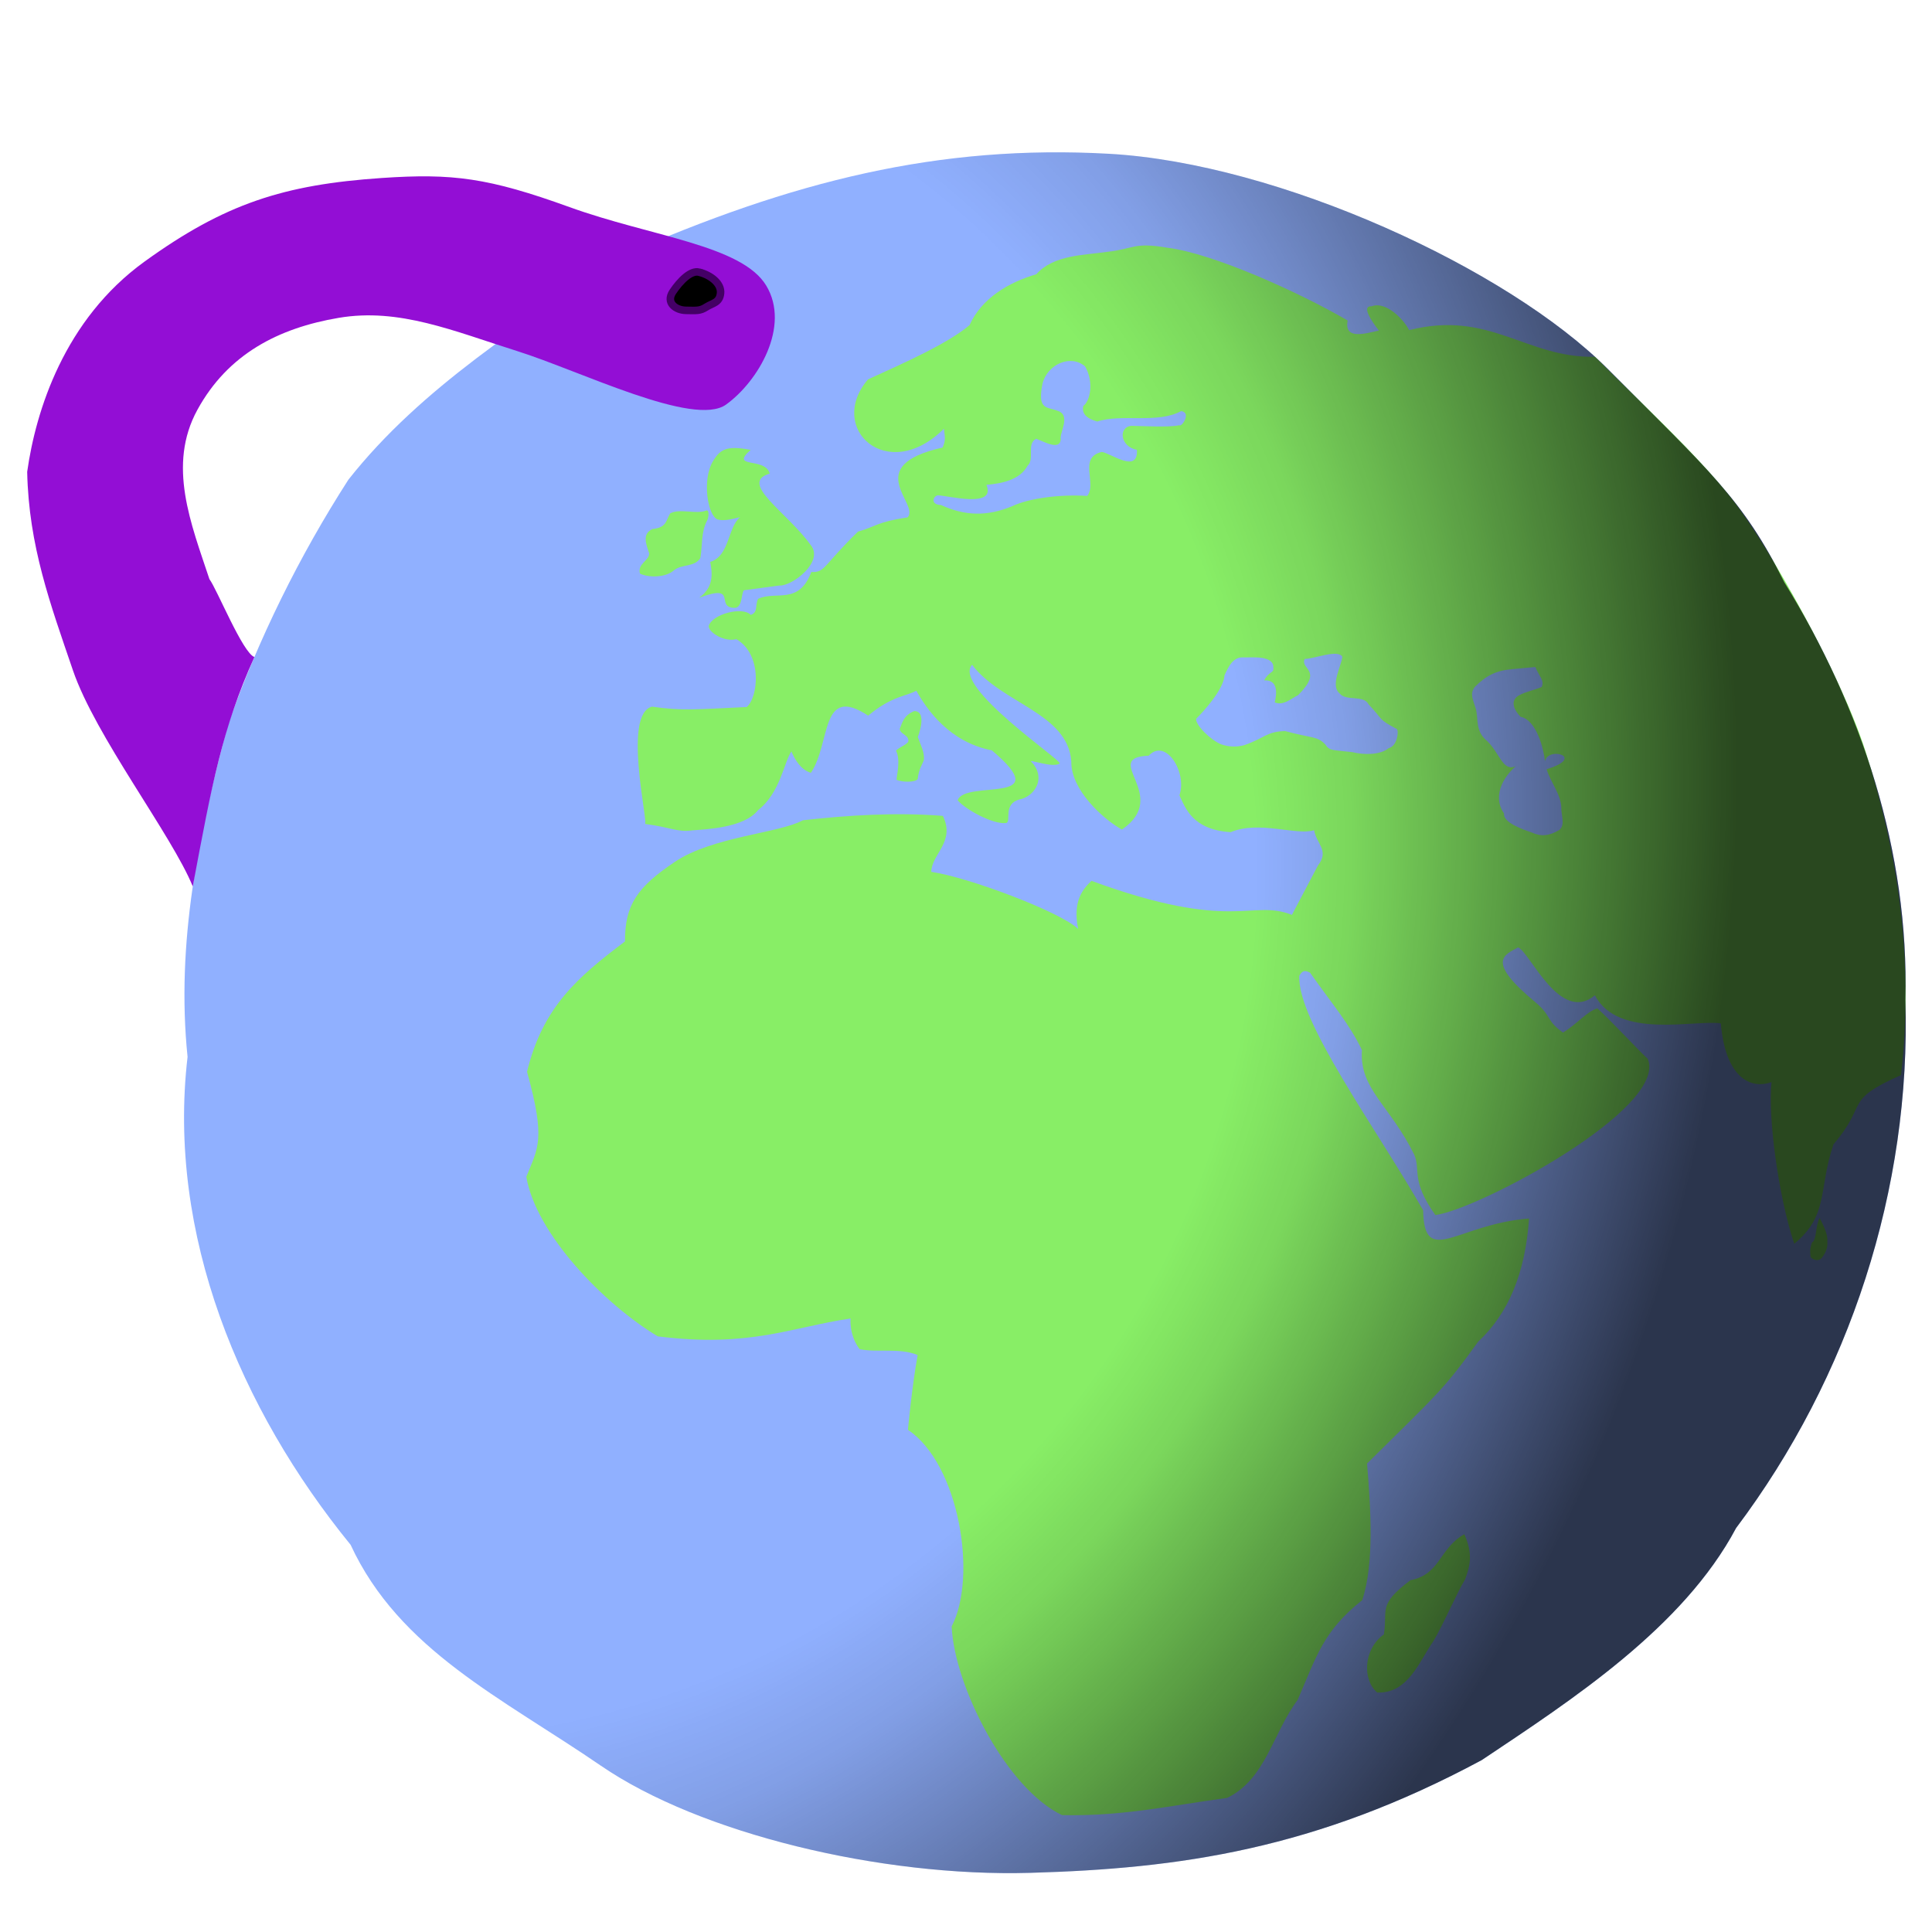
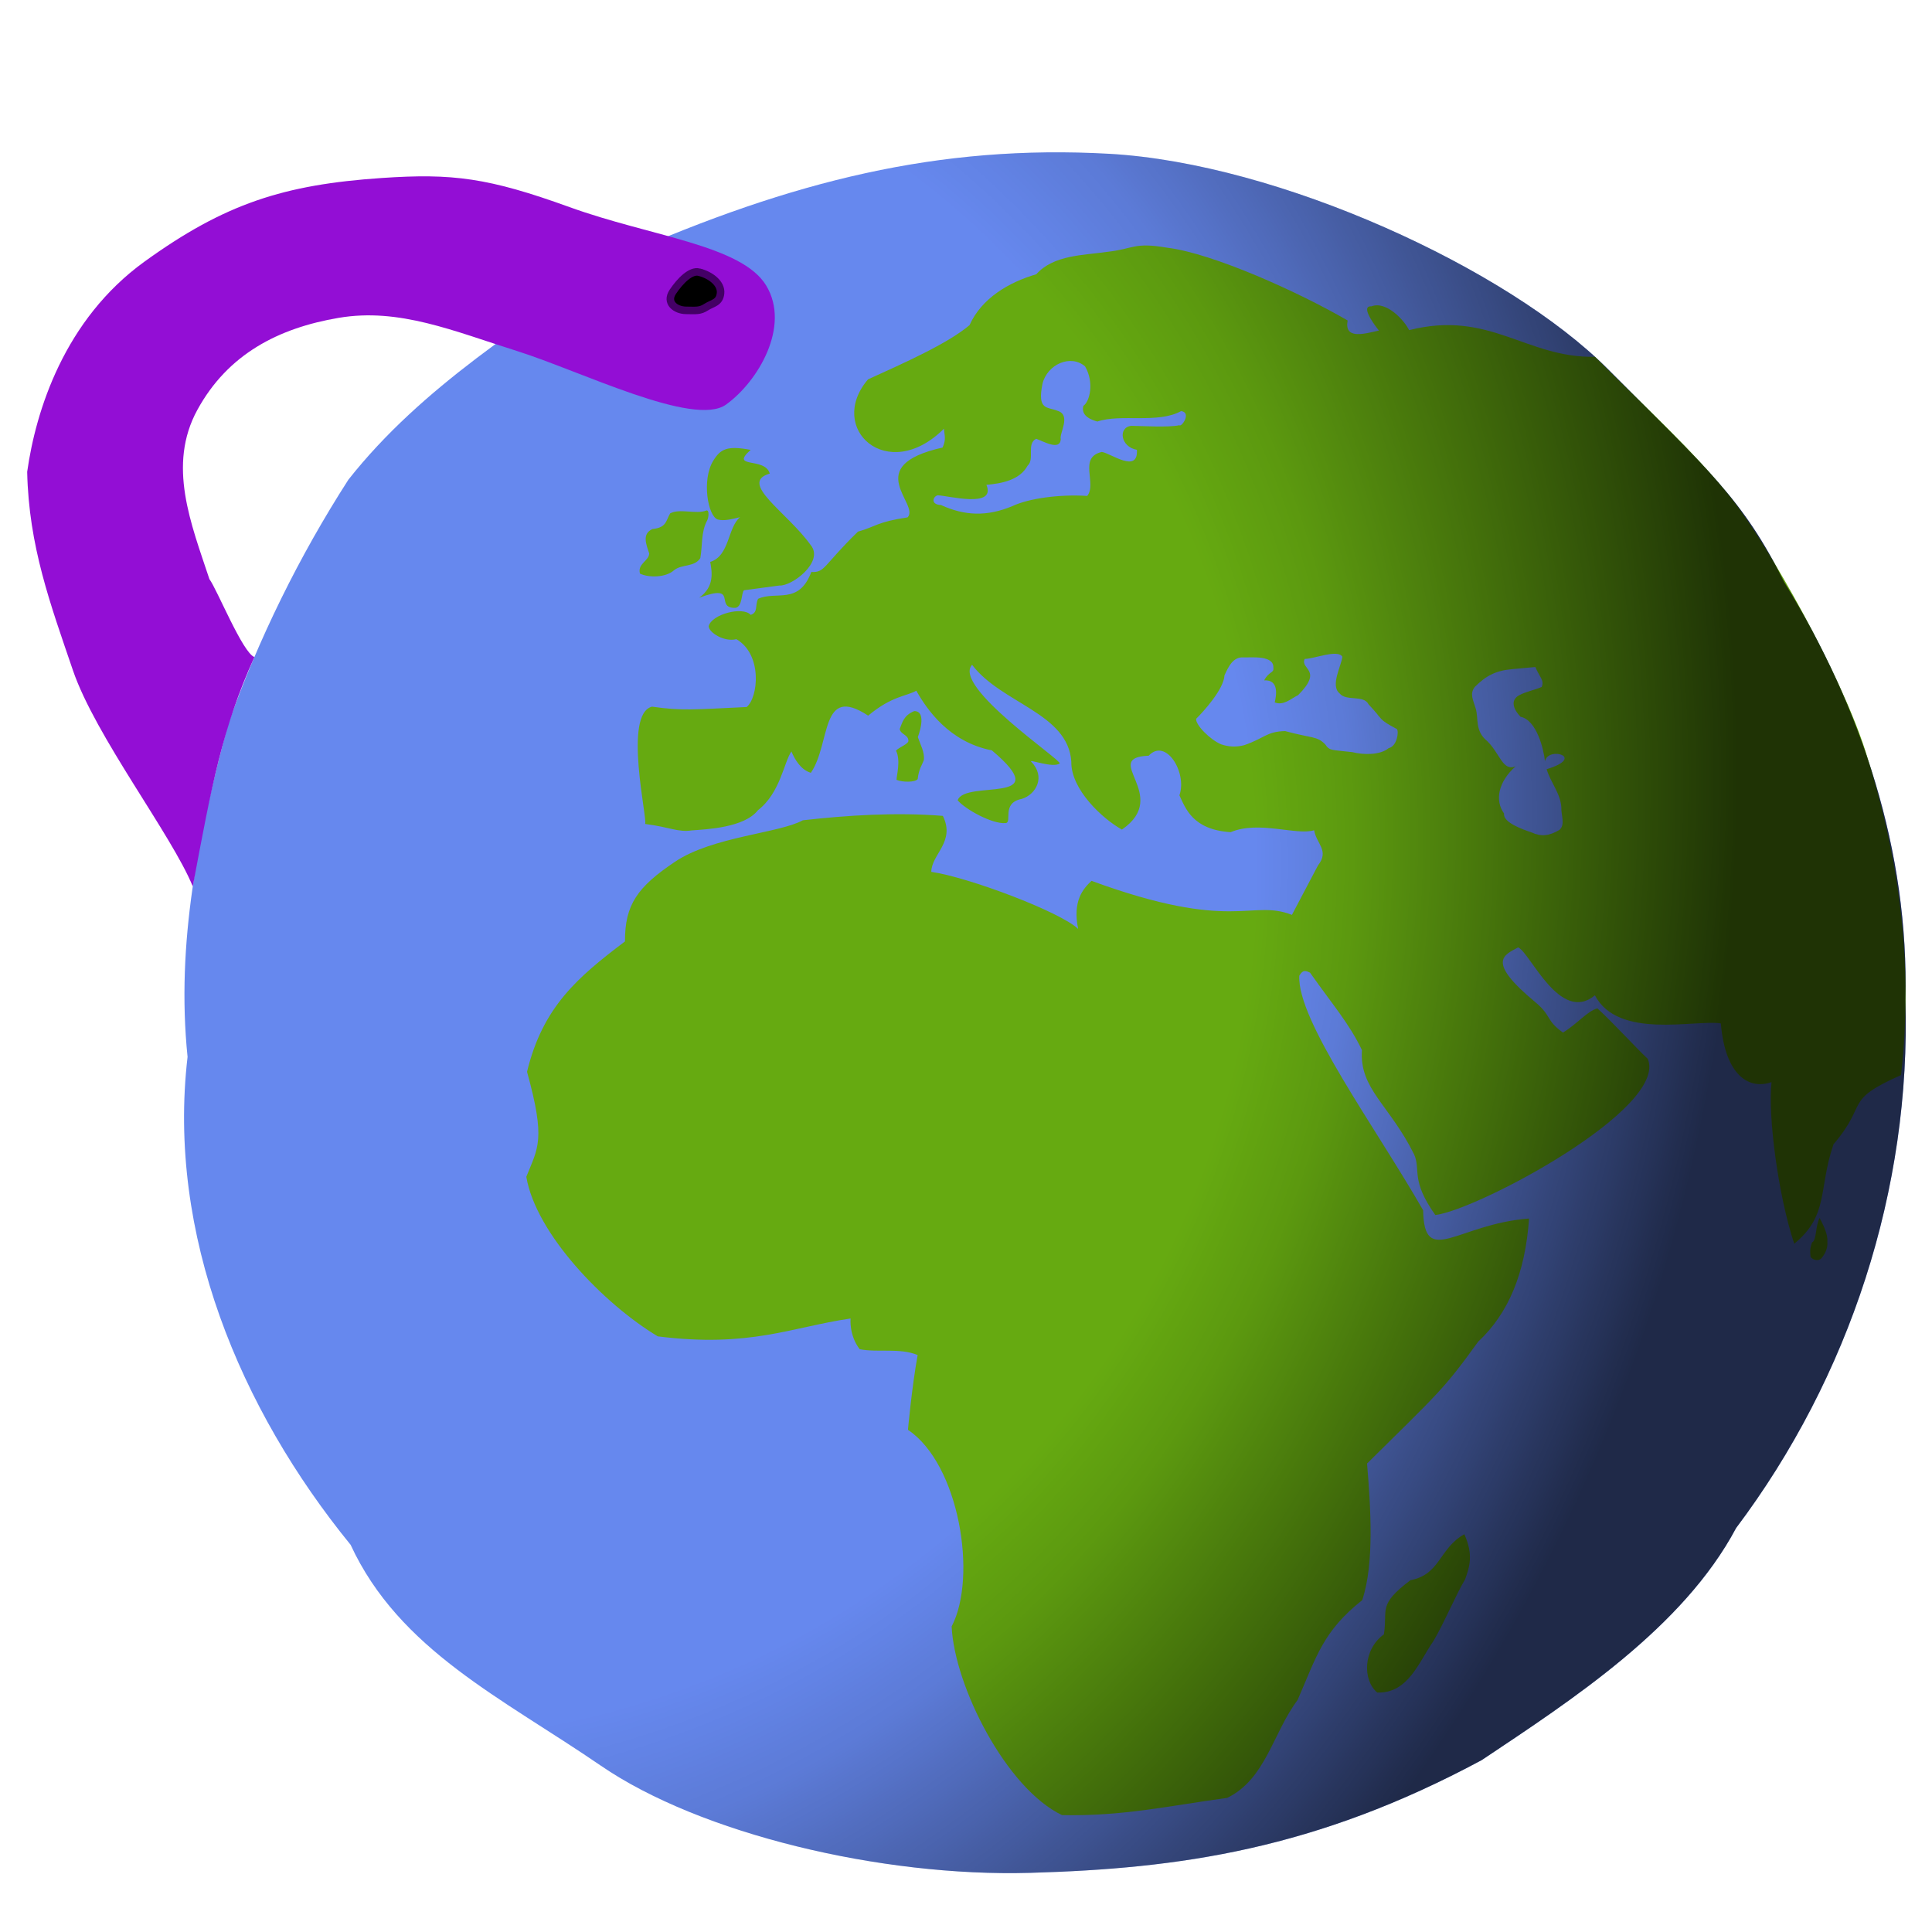
<svg xmlns="http://www.w3.org/2000/svg" xmlns:xlink="http://www.w3.org/1999/xlink" enable-background="new" width="50mm" height="50mm" viewBox="0 0 256 256">
  <clipPath id="a">
    <use height="100%" width="100%" xlink:href="#c" />
  </clipPath>
  <radialGradient id="b" r="90%" cx="0%" cy="40%" fx="40%" fy="50%" gradientUnits="userSpaceOnUse">
    <stop offset=".5" stop-color="#000" stop-opacity="0" />
    <stop offset=".6" stop-color="#000" stop-opacity=".1" />
    <stop offset="1" stop-color="#000" stop-opacity=".7" />
  </radialGradient>
-   <path id="c" d="m146.948 20.377c22.495 1.254 52.886 15.226 66.147 28.569s17.809 17.097 23.347 28.224c10.234 16.59 16.529 35.691 16.033 55.322.77 25.067-7.391 49.981-22.432 69.978-7.023 13.209-21.744 22.761-33.706 30.752-22.045 11.852-40.067 14.378-59.841 14.94s-43.745-5.196-56.865-14.189c-13.12-8.992-26.717-15.329-33.172-29.276-14.65-17.98-24.356-41.138-21.606-64.656-1.548-15.092 1.487-29.659 5.357-44.023 4.022-11.336 9.453-22.35 15.954-32.458 9.742-12.36 23.487-20.687 36.148-29.625 22.69-9.984 42.142-14.812 64.637-13.558z" fill="#90b0ff" />
-   <path d="m240.107 164.621c-.313.845-.262 1.327-.199 1.925.309.42.998.592 1.407.217.533-.603.89-1.4.822-2.217.058-.883-.331-1.835-1.024-3.162-.575 1.02-.383 2.978-1.006 3.236zm-118.967-70.397c-1.409.58-1.559 1.484-1.925 2.369.108.707 1.102.764 1.146 1.491.154.466-1.227.909-1.639 1.378.666 1.288.061 3.353.075 3.871.8.34 2.464.343 2.8-.1.159-1.368.535-1.751.813-2.511.138-1.057-.462-2.071-.794-3.054 0 0 1.352-3.453-.476-3.445zm22.921-28.513v-0c-3.677-.229-7.724.32-9.896 1.344-3.404 1.426-6.352 1.293-9.474-.134-1.456-.063-1.052-1.166-.436-1.29 1.312.022 7.768 1.785 6.451-1.386 2.001-.18 4.409-.613 5.46-2.547.966-.847-.187-2.905 1.133-3.557 1.02.366 3.174 1.619 3.257.049-.225-.75 1.448-3.214-.454-3.766-1.327-.541-2.684-.022-1.969-3.573.638-2.587 3.734-3.946 5.643-2.306 1.242 2.141.627 4.647-.224 5.234-.375 1.381 1.163 1.886 1.857 2.076 3.095-1.058 8.019.322 11.1-1.387 1.412.197.054 2.183-.248 1.878-1.361.313-4.98.093-6.351.079-1.782.178-1.462 2.791.735 3.18.192 3.211-3.481.435-4.651.279-3.157.739-.606 4.176-1.93 5.828zm56.255 22.96 3.124-.29c.538 1.296 1.223 1.764.84 2.649-1.125.464-2.113.608-3.034 1.124-1.085.627-.787 1.751.229 2.823 2.141.422 3.072 4.295 3.244 5.898.374-2.026 5.512-.554.22 1.047.508 1.741 1.834 3.197 1.947 5.056-.057.997.566 2.294-.26 2.992-1.341.796-2.404.921-3.696.326-1.023-.35-3.82-1.286-3.632-2.502-1.236-1.699-.814-4.152 1.527-6.255-1.688.719-2.047-1.643-3.737-3.318-1.693-1.353-1.147-3.003-1.548-4.339-.334-1.146-.839-1.922-.122-2.862 1.503-1.496 2.792-2.156 4.898-2.349zm-41.822 6.574c.948-.93 3.664-3.907 3.756-5.753.494-1.096 1.13-2.494 2.531-2.383 1.058.034 4.041-.325 3.947 1.382.103.71-.586.441-1.222 1.663 2.039-.125 1.595 2.099 1.403 2.919 1.172.469 2.159-.508 3.108-.972 3.373-3.386.215-3.389.864-4.787 1.312-.028 4.381-1.307 4.988-.296-.108 1.164-1.634 3.823-.374 4.85.869 1.107 3.198.15 3.853 1.471 2.019 2.107 1.137 1.873 3.748 3.265.287.344.019 2.29-1.095 2.53-1.109.935-3.33.904-4.809.529-2.817-.33-2.994-.155-3.589-1.025-1.09-1.131-1.748-.792-5.321-1.767-2.469.066-2.647.905-5.396 1.862-1.038.277-2.024.251-3.075-.105-1.454-.6-3.414-2.58-3.318-3.383zm-64.886-27.604c-1.38.552-3.555-.318-4.812.39-.583 1.008-.48 1.881-2.342 2.068-1.416.648-.834 2.017-.431 3.232-.025.998-1.584 1.362-1.224 2.673 1.222.594 3.468.503 4.5-.433 1.016-.849 2.721-.389 3.499-1.624.295-1.659.073-3.442.902-4.978.173-.297.336-1.402-.092-1.329zm93.105-23.895c-.596-1.252-2.992-3.91-4.981-3.157-1.739-.108.982 3.209.982 3.209-2.063.475-4.614 1.189-4.146-1.333-6.471-3.768-17.901-8.912-23.887-9.639-4.495-.774-4.427.166-7.984.546-3.022.456-7.081.373-9.384 2.97-3.629 1.054-7.244 3.171-8.844 6.739-2.918 2.474-8.797 5.067-13.452 7.187-5.55 6.49 2.579 13.984 10.064 6.535.051.909.329 1.354-.183 2.498-10.928 2.452-2.933 7.525-4.641 9.254-4.065.602-4.246 1.244-6.568 1.886-4.643 4.518-4.34 5.449-6.186 5.349-1.658 4.424-4.684 2.46-7.055 3.558-.441.91.048 1.759-.97 2.128-1.06-1.171-5.205-.085-5.58 1.511.07.871 2.1 2.11 3.669 1.706 3.502 2.019 2.906 7.751 1.367 8.992-7.071.332-8.62.514-12.535-.05-3.886.968-.531 15.081-.924 15.543 3.362.434 4.335 1.127 6.205.853 1.946-.145 6.943-.352 8.755-2.677 2.966-2.291 3.433-6.359 4.432-7.782.454 1.079 1.262 2.448 2.577 2.827 2.68-3.918 1.202-11.782 7.591-7.572 3.163-2.64 5.108-2.567 6.38-3.306 1.4 2.493 4.381 6.813 10.009 7.904 8.735 7.365-3.545 3.817-4.531 6.616.995 1.192 4.589 3.174 6.346 3.023.955-.068-.615-2.675 2.162-3.21 1.905-.591 3.18-2.947 1.237-4.925-.39-.397 2.93.897 3.77.232.411-.352-14.285-10.21-11.6-13.069 3.908 5.148 12.709 6.386 13.147 12.827-.077 3.707 4.179 7.604 6.705 9.003 6.576-4.519-2.925-9.522 3.548-9.789 2.264-2.424 5.139 2.252 4.07 5.249.813 1.714 1.738 4.555 6.785 4.887 3.762-1.58 8.704.467 11.066-.257.313 1.823 2.051 2.694.508 4.668l-3.45 6.546c-5.42-2.135-7.781 2.373-26.558-4.509-1.113 1.051-2.53 2.656-1.77 6.368-2.371-2.265-14.525-6.849-19.459-7.559.035-2.36 3.219-3.967 1.536-7.417-6.205-.504-12.734-.077-18.559.583-3.093 1.711-11.941 2.148-16.925 5.488s-6.661 5.696-6.64 10.564c-6.25 4.734-10.888 8.647-12.978 17.274 2.516 9.085 1.441 10.047-.095 13.917 1.283 7.558 10.274 16.848 17.422 21.141 12.23 1.53 17.642-1.21 25.546-2.37 0 0-.235 2.181 1.202 4.07 2.36.479 5.318-.214 7.683.775-.779 4.305-1.283 9.909-1.283 9.909 6.777 4.524 9.239 19.457 5.788 26.055.378 7.944 7.251 21.479 14.628 24.997 8.019.164 13.959-1.194 21.879-2.283 5.115-2.466 6.087-8.674 9.341-12.978 2.529-5.837 3.369-9.105 8.553-13.219 1.631-4.845 1.118-12.319.644-18.107 9.44-9.331 10.123-9.768 14.713-16.135 4.034-3.775 6.239-9.054 6.754-16.328-9.472.71-13.909 6.574-14.037-1.098-6.297-10.991-16.738-25.169-16.407-31.084.341-.533.59-.831 1.423-.396 3.112 4.407 5.17 6.712 6.877 10.256-.362 5.151 3.646 7.237 6.912 13.823.913 2.06-.496 3.407 2.812 8.035 5.608-.681 30.898-14.13 28.148-20.698-1.322-1.207-4.824-5.022-6.676-6.688-1.339.365-2.686 2.072-4.555 3.208-2.31-1.635-1.476-2.21-3.669-4.029-6.564-5.443-4.161-6.228-2.273-7.256 1.592.684 5.552 10.18 10.169 6.352 3.099 5.868 13.129 3.208 16.683 3.715.61 7.098 3.861 8.803 6.719 7.782-.493 4.443.865 14.977 3.013 21.419 4.627-3.804 3.166-7.221 5.197-13.175 4.719-5.533 1.21-5.728 8.952-9.176 1.729-15.303-.435-29.4-4.73-42.972-3.277-10.194-12.813-27.175-17.718-33.399-4.913-6.236-11.725-12.365-18.099-18.801-9.168.175-13.923-6.244-24.64-3.534zm-83.442 33.838c1.663.122 5.976-3.159 4.152-5.355-3.124-4.378-9.636-8.251-5.425-9.476-.625-2.259-5.378-.591-2.536-3.141-3.117-.593-3.994-.116-4.947 1.427-1.569 2.537-.717 7.401.606 7.804.808.189 1.544.023 2.932-.31-1.653 1.389-1.363 5.117-3.943 5.925.223 1.275.614 3.254-1.457 4.74 5.329-1.965 1.925 1.409 4.793 1.346.963-.154.764-2.018 1.144-2.333zm90.76 125.707c-3.369 1.893-3.162 5.344-7.139 6.09-4.397 3.322-2.987 3.844-3.518 7.179-2.774 2.005-2.842 6.076-.883 7.709 4.085.147 5.517-4.04 7.43-6.798 1.422-2.389 2.922-6.016 4.22-8.214.574-1.62 1.126-3.219-.11-5.966z" fill="#88ee66" />
+   <path id="c" d="m146.948 20.377c22.495 1.254 52.886 15.226 66.147 28.569s17.809 17.097 23.347 28.224c10.234 16.59 16.529 35.691 16.033 55.322.77 25.067-7.391 49.981-22.432 69.978-7.023 13.209-21.744 22.761-33.706 30.752-22.045 11.852-40.067 14.378-59.841 14.94s-43.745-5.196-56.865-14.189c-13.12-8.992-26.717-15.329-33.172-29.276-14.65-17.98-24.356-41.138-21.606-64.656-1.548-15.092 1.487-29.659 5.357-44.023 4.022-11.336 9.453-22.35 15.954-32.458 9.742-12.36 23.487-20.687 36.148-29.625 22.69-9.984 42.142-14.812 64.637-13.558z" fill="#68e" />
+   <path d="m240.107 164.621c-.313.845-.262 1.327-.199 1.925.309.42.998.592 1.407.217.533-.603.89-1.4.822-2.217.058-.883-.331-1.835-1.024-3.162-.575 1.02-.383 2.978-1.006 3.236zm-118.967-70.397c-1.409.58-1.559 1.484-1.925 2.369.108.707 1.102.764 1.146 1.491.154.466-1.227.909-1.639 1.378.666 1.288.061 3.353.075 3.871.8.34 2.464.343 2.8-.1.159-1.368.535-1.751.813-2.511.138-1.057-.462-2.071-.794-3.054 0 0 1.352-3.453-.476-3.445zm22.921-28.513v-0c-3.677-.229-7.724.32-9.896 1.344-3.404 1.426-6.352 1.293-9.474-.134-1.456-.063-1.052-1.166-.436-1.29 1.312.022 7.768 1.785 6.451-1.386 2.001-.18 4.409-.613 5.46-2.547.966-.847-.187-2.905 1.133-3.557 1.02.366 3.174 1.619 3.257.049-.225-.75 1.448-3.214-.454-3.766-1.327-.541-2.684-.022-1.969-3.573.638-2.587 3.734-3.946 5.643-2.306 1.242 2.141.627 4.647-.224 5.234-.375 1.381 1.163 1.886 1.857 2.076 3.095-1.058 8.019.322 11.1-1.387 1.412.197.054 2.183-.248 1.878-1.361.313-4.98.093-6.351.079-1.782.178-1.462 2.791.735 3.18.192 3.211-3.481.435-4.651.279-3.157.739-.606 4.176-1.93 5.828zm56.255 22.96 3.124-.29c.538 1.296 1.223 1.764.84 2.649-1.125.464-2.113.608-3.034 1.124-1.085.627-.787 1.751.229 2.823 2.141.422 3.072 4.295 3.244 5.898.374-2.026 5.512-.554.22 1.047.508 1.741 1.834 3.197 1.947 5.056-.057.997.566 2.294-.26 2.992-1.341.796-2.404.921-3.696.326-1.023-.35-3.82-1.286-3.632-2.502-1.236-1.699-.814-4.152 1.527-6.255-1.688.719-2.047-1.643-3.737-3.318-1.693-1.353-1.147-3.003-1.548-4.339-.334-1.146-.839-1.922-.122-2.862 1.503-1.496 2.792-2.156 4.898-2.349zm-41.822 6.574c.948-.93 3.664-3.907 3.756-5.753.494-1.096 1.13-2.494 2.531-2.383 1.058.034 4.041-.325 3.947 1.382.103.71-.586.441-1.222 1.663 2.039-.125 1.595 2.099 1.403 2.919 1.172.469 2.159-.508 3.108-.972 3.373-3.386.215-3.389.864-4.787 1.312-.028 4.381-1.307 4.988-.296-.108 1.164-1.634 3.823-.374 4.85.869 1.107 3.198.15 3.853 1.471 2.019 2.107 1.137 1.873 3.748 3.265.287.344.019 2.29-1.095 2.53-1.109.935-3.33.904-4.809.529-2.817-.33-2.994-.155-3.589-1.025-1.09-1.131-1.748-.792-5.321-1.767-2.469.066-2.647.905-5.396 1.862-1.038.277-2.024.251-3.075-.105-1.454-.6-3.414-2.58-3.318-3.383zm-64.886-27.604c-1.38.552-3.555-.318-4.812.39-.583 1.008-.48 1.881-2.342 2.068-1.416.648-.834 2.017-.431 3.232-.025.998-1.584 1.362-1.224 2.673 1.222.594 3.468.503 4.5-.433 1.016-.849 2.721-.389 3.499-1.624.295-1.659.073-3.442.902-4.978.173-.297.336-1.402-.092-1.329zm93.105-23.895c-.596-1.252-2.992-3.91-4.981-3.157-1.739-.108.982 3.209.982 3.209-2.063.475-4.614 1.189-4.146-1.333-6.471-3.768-17.901-8.912-23.887-9.639-4.495-.774-4.427.166-7.984.546-3.022.456-7.081.373-9.384 2.97-3.629 1.054-7.244 3.171-8.844 6.739-2.918 2.474-8.797 5.067-13.452 7.187-5.55 6.49 2.579 13.984 10.064 6.535.051.909.329 1.354-.183 2.498-10.928 2.452-2.933 7.525-4.641 9.254-4.065.602-4.246 1.244-6.568 1.886-4.643 4.518-4.34 5.449-6.186 5.349-1.658 4.424-4.684 2.46-7.055 3.558-.441.91.048 1.759-.97 2.128-1.06-1.171-5.205-.085-5.58 1.511.07.871 2.1 2.11 3.669 1.706 3.502 2.019 2.906 7.751 1.367 8.992-7.071.332-8.62.514-12.535-.05-3.886.968-.531 15.081-.924 15.543 3.362.434 4.335 1.127 6.205.853 1.946-.145 6.943-.352 8.755-2.677 2.966-2.291 3.433-6.359 4.432-7.782.454 1.079 1.262 2.448 2.577 2.827 2.68-3.918 1.202-11.782 7.591-7.572 3.163-2.64 5.108-2.567 6.38-3.306 1.4 2.493 4.381 6.813 10.009 7.904 8.735 7.365-3.545 3.817-4.531 6.616.995 1.192 4.589 3.174 6.346 3.023.955-.068-.615-2.675 2.162-3.21 1.905-.591 3.18-2.947 1.237-4.925-.39-.397 2.93.897 3.77.232.411-.352-14.285-10.21-11.6-13.069 3.908 5.148 12.709 6.386 13.147 12.827-.077 3.707 4.179 7.604 6.705 9.003 6.576-4.519-2.925-9.522 3.548-9.789 2.264-2.424 5.139 2.252 4.07 5.249.813 1.714 1.738 4.555 6.785 4.887 3.762-1.58 8.704.467 11.066-.257.313 1.823 2.051 2.694.508 4.668l-3.45 6.546c-5.42-2.135-7.781 2.373-26.558-4.509-1.113 1.051-2.53 2.656-1.77 6.368-2.371-2.265-14.525-6.849-19.459-7.559.035-2.36 3.219-3.967 1.536-7.417-6.205-.504-12.734-.077-18.559.583-3.093 1.711-11.941 2.148-16.925 5.488s-6.661 5.696-6.64 10.564c-6.25 4.734-10.888 8.647-12.978 17.274 2.516 9.085 1.441 10.047-.095 13.917 1.283 7.558 10.274 16.848 17.422 21.141 12.23 1.53 17.642-1.21 25.546-2.37 0 0-.235 2.181 1.202 4.07 2.36.479 5.318-.214 7.683.775-.779 4.305-1.283 9.909-1.283 9.909 6.777 4.524 9.239 19.457 5.788 26.055.378 7.944 7.251 21.479 14.628 24.997 8.019.164 13.959-1.194 21.879-2.283 5.115-2.466 6.087-8.674 9.341-12.978 2.529-5.837 3.369-9.105 8.553-13.219 1.631-4.845 1.118-12.319.644-18.107 9.44-9.331 10.123-9.768 14.713-16.135 4.034-3.775 6.239-9.054 6.754-16.328-9.472.71-13.909 6.574-14.037-1.098-6.297-10.991-16.738-25.169-16.407-31.084.341-.533.59-.831 1.423-.396 3.112 4.407 5.17 6.712 6.877 10.256-.362 5.151 3.646 7.237 6.912 13.823.913 2.06-.496 3.407 2.812 8.035 5.608-.681 30.898-14.13 28.148-20.698-1.322-1.207-4.824-5.022-6.676-6.688-1.339.365-2.686 2.072-4.555 3.208-2.31-1.635-1.476-2.21-3.669-4.029-6.564-5.443-4.161-6.228-2.273-7.256 1.592.684 5.552 10.18 10.169 6.352 3.099 5.868 13.129 3.208 16.683 3.715.61 7.098 3.861 8.803 6.719 7.782-.493 4.443.865 14.977 3.013 21.419 4.627-3.804 3.166-7.221 5.197-13.175 4.719-5.533 1.21-5.728 8.952-9.176 1.729-15.303-.435-29.4-4.73-42.972-3.277-10.194-12.813-27.175-17.718-33.399-4.913-6.236-11.725-12.365-18.099-18.801-9.168.175-13.923-6.244-24.64-3.534zm-83.442 33.838c1.663.122 5.976-3.159 4.152-5.355-3.124-4.378-9.636-8.251-5.425-9.476-.625-2.259-5.378-.591-2.536-3.141-3.117-.593-3.994-.116-4.947 1.427-1.569 2.537-.717 7.401.606 7.804.808.189 1.544.023 2.932-.31-1.653 1.389-1.363 5.117-3.943 5.925.223 1.275.614 3.254-1.457 4.74 5.329-1.965 1.925 1.409 4.793 1.346.963-.154.764-2.018 1.144-2.333zm90.76 125.707c-3.369 1.893-3.162 5.344-7.139 6.09-4.397 3.322-2.987 3.844-3.518 7.179-2.774 2.005-2.842 6.076-.883 7.709 4.085.147 5.517-4.04 7.43-6.798 1.422-2.389 2.922-6.016 4.22-8.214.574-1.62 1.126-3.219-.11-5.966z" fill="#6a1" />
  <rect clip-path="url(#a)" fill="url(#b)" height="256" width="256" />
  <path d="m25.543 117.456c-2.782-6.821-12.912-19.922-15.886-28.653s-5.848-16.445-6.055-26.283c1.139-8.101 4.923-20.177 15.544-27.854 10.621-7.677 18.459-10.201 31.431-11.081 9.398-.638 14.126-.036 24.9 3.861 10.769 3.896 22.808 5.019 26.053 10.399s-1.06 12.693-5.319 15.759-19.327-4.458-27.695-7.089c-8.369-2.631-15.611-5.759-23.633-4.399-8.022 1.359-14.692 4.821-18.724 12.18-4.032 7.359-.828 15.134 1.589 22.442.989 1.305 4.418 9.795 5.962 10.321-4.251 9.422-5.631 16.851-8.165 30.396z" fill="#930ed5" />
  <path d="m92.629 36.061c-1.087-.273-2.495 1.133-3.474 2.597-.979 1.464.389 2.451 1.743 2.466s1.844.104 2.681-.434c.837-.538 1.766-.55 1.897-1.827s-1.252-2.396-2.847-2.802z" stroke="#440066" />
</svg>
